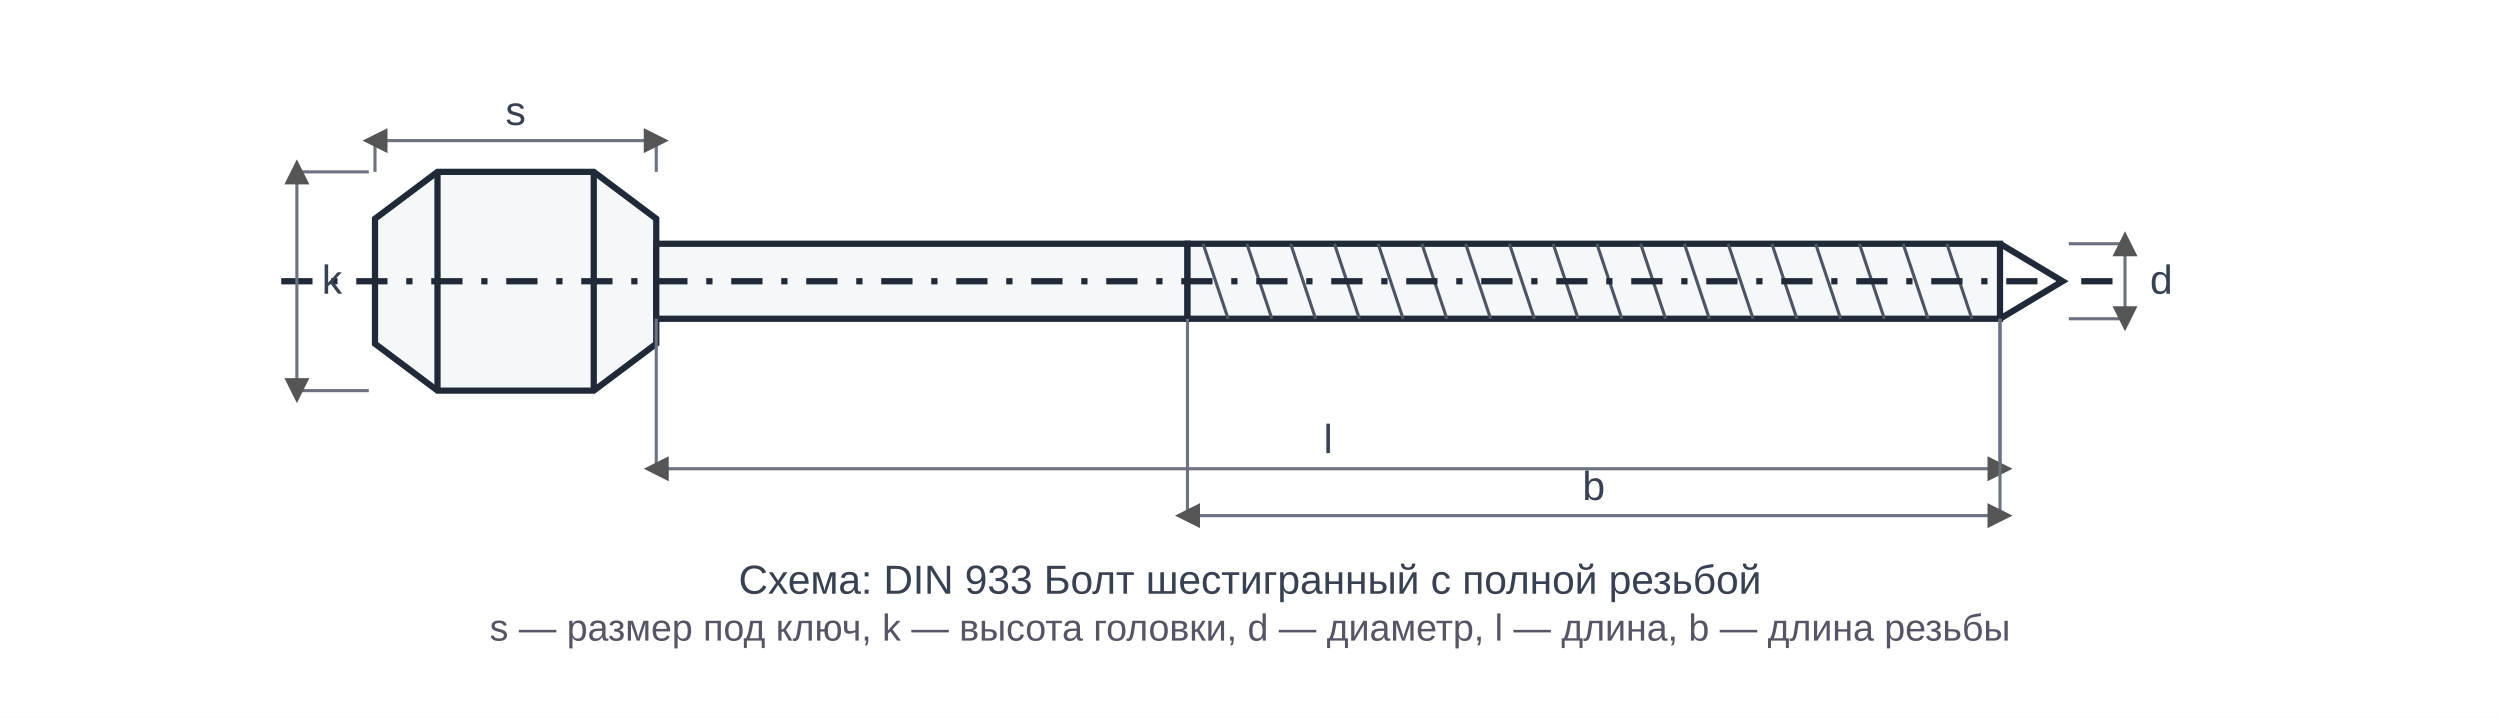
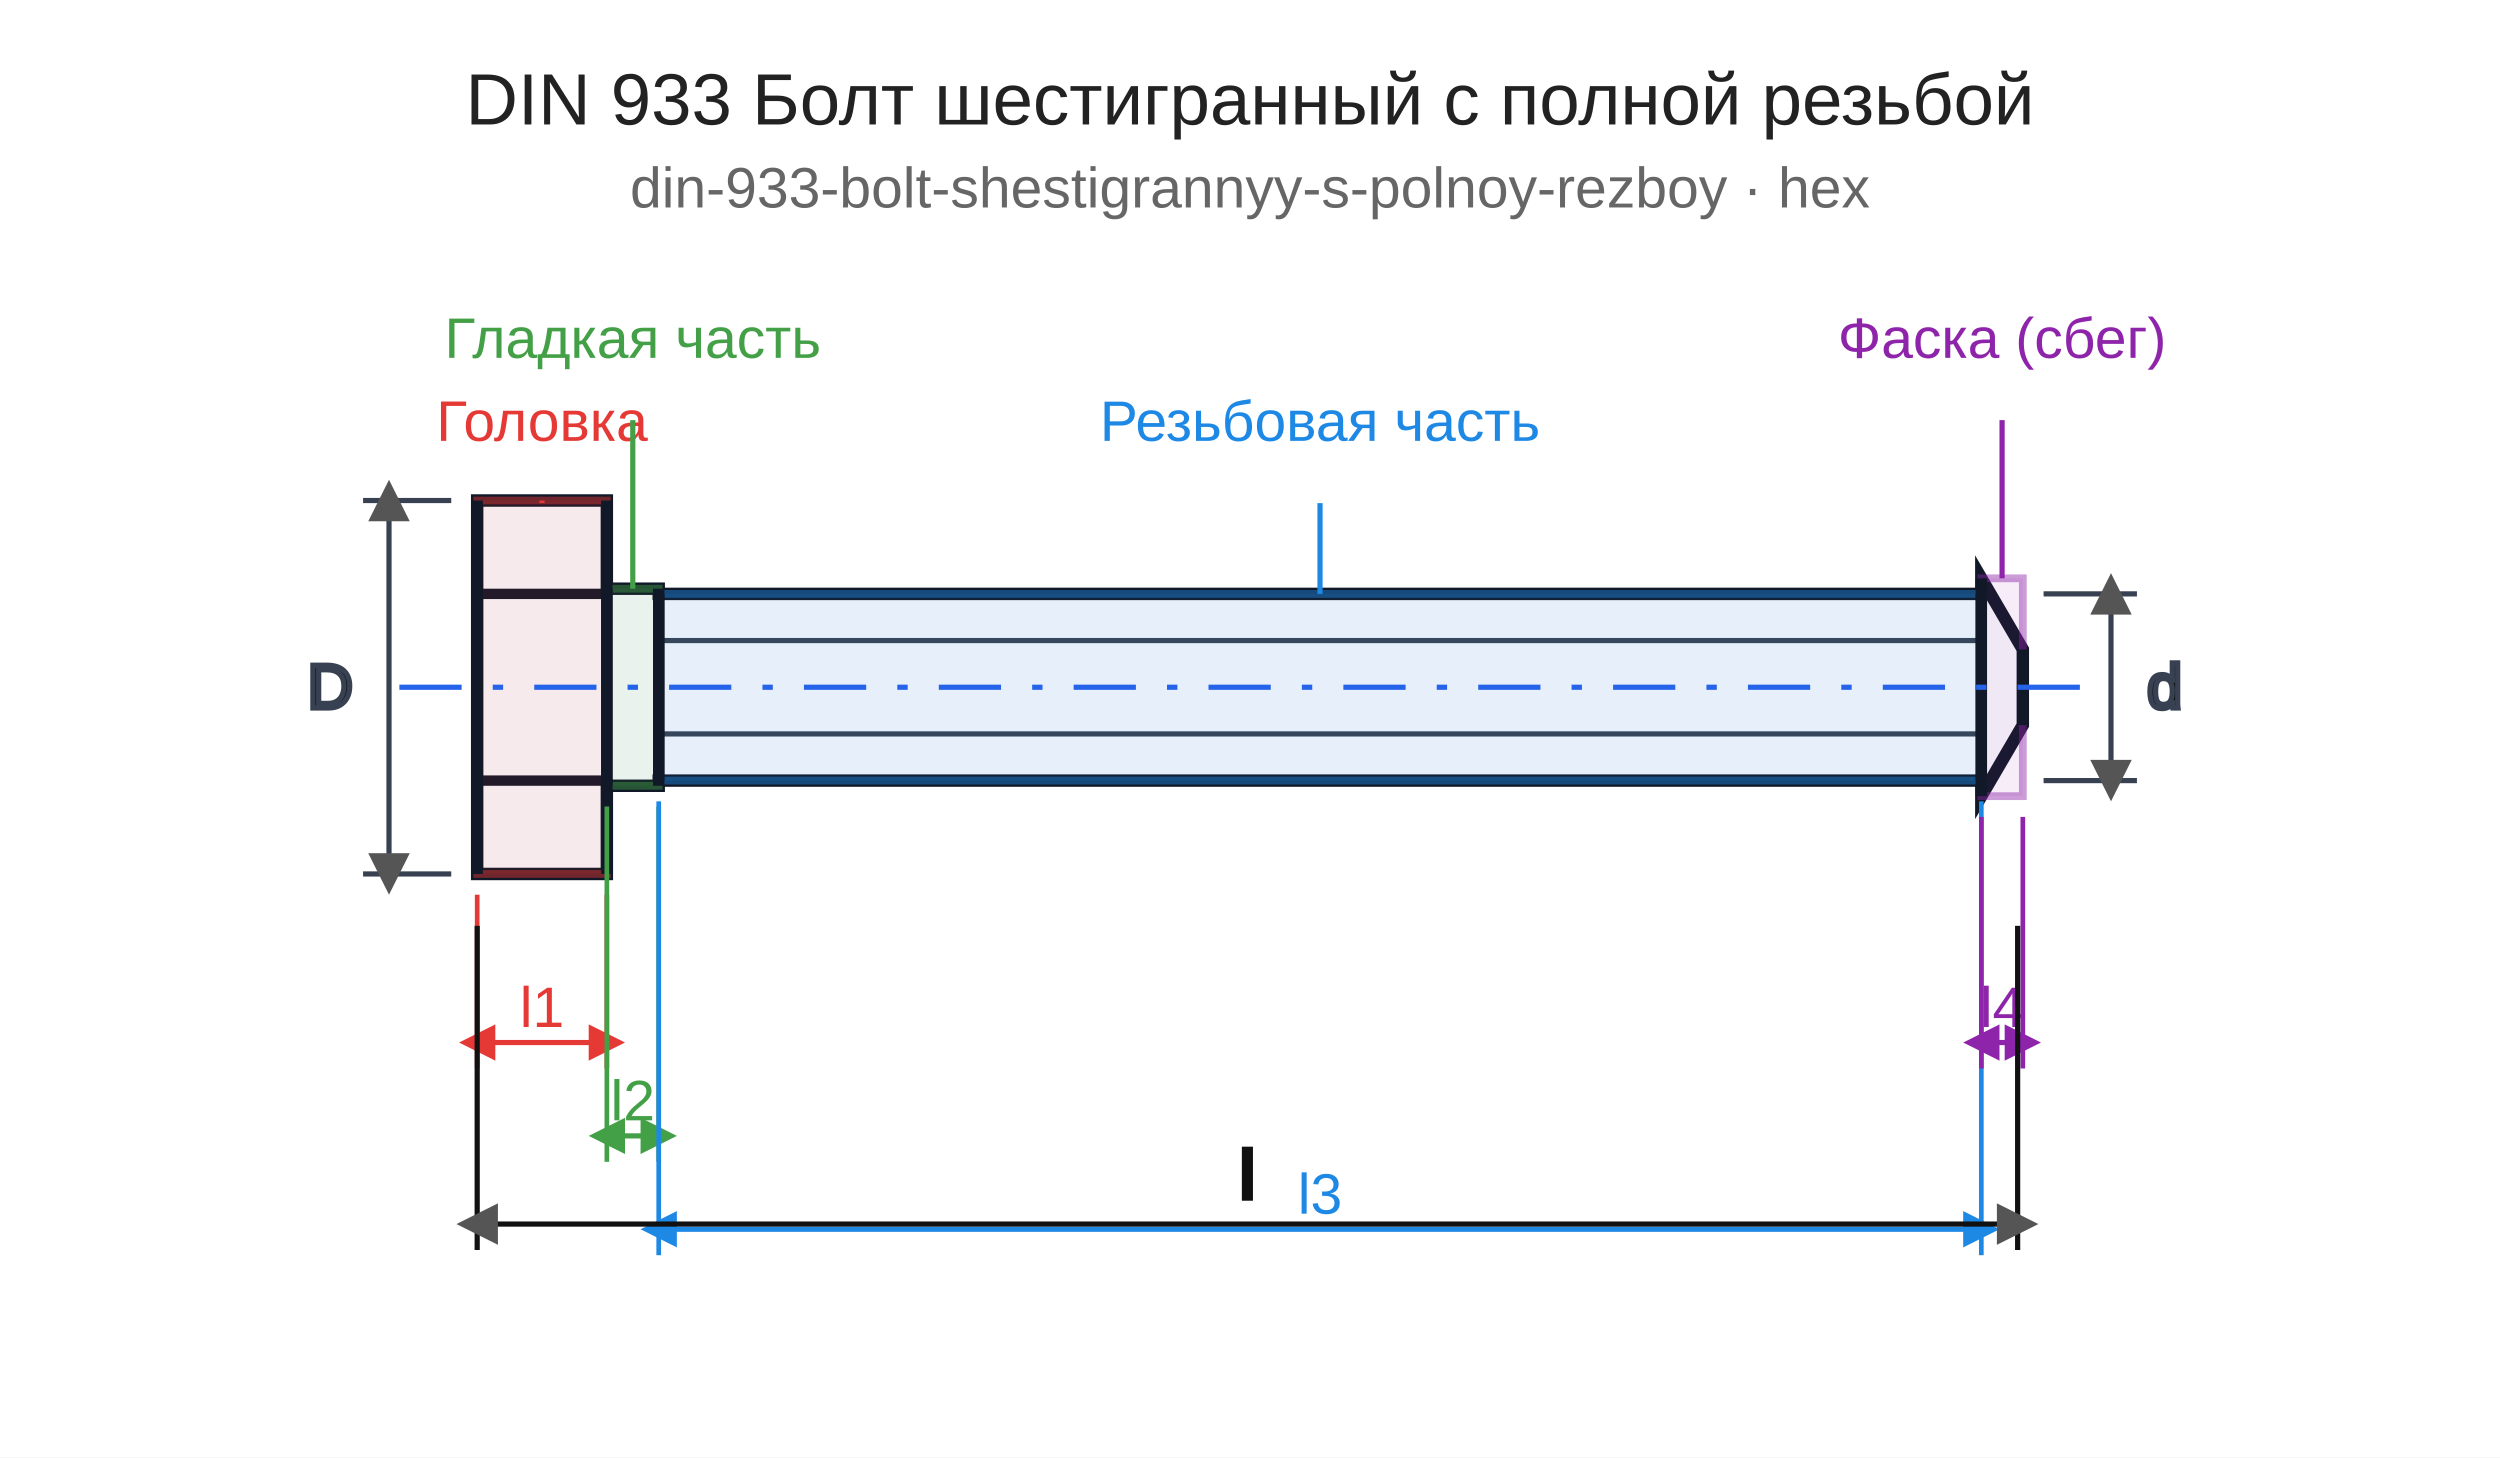
- <svg xmlns="http://www.w3.org/2000/svg" viewBox="0 0 800 230" font-family="Arial, sans-serif">
-   <rect width="800" height="230" fill="#ffffff" />
+ <svg xmlns="http://www.w3.org/2000/svg" viewBox="0 0 482 281" width="482" height="281" font-family="Arial,sans-serif">
  <defs>
-     <marker id="ah" markerWidth="8" markerHeight="8" refX="4" refY="4" orient="auto">
-       <path d="M0,0 L8,4 L0,8 Z" fill="#555" />
+     <marker id="arr" markerWidth="8" markerHeight="8" refX="4" refY="4" orient="auto-start-reverse">
+       <path d="M0,0 L8,4 L0,8 z" fill="#555" />
    </marker>
-     <marker id="ahb" markerWidth="8" markerHeight="8" refX="4" refY="4" orient="auto-start-reverse">
-       <path d="M0,0 L8,4 L0,8 Z" fill="#555" />
+     <marker id="arrc_0" markerWidth="7" markerHeight="7" refX="3.5" refY="3.5" orient="auto-start-reverse">
+       <path d="M0,0 L7,3.5 L0,7 z" fill="#e53935" />
+     </marker>
+     <marker id="arrc_1" markerWidth="7" markerHeight="7" refX="3.5" refY="3.5" orient="auto-start-reverse">
+       <path d="M0,0 L7,3.5 L0,7 z" fill="#43a047" />
+     </marker>
+     <marker id="arrc_2" markerWidth="7" markerHeight="7" refX="3.5" refY="3.5" orient="auto-start-reverse">
+       <path d="M0,0 L7,3.5 L0,7 z" fill="#1e88e5" />
+     </marker>
+     <marker id="arrc_3" markerWidth="7" markerHeight="7" refX="3.5" refY="3.5" orient="auto-start-reverse">
+       <path d="M0,0 L7,3.5 L0,7 z" fill="#8e24aa" />
    </marker>
  </defs>
-   <style>
-     .s{stroke:#1f2937;stroke-width:2;fill:none}
-     .f{fill:#f6f7f9;stroke:#1f2937;stroke-width:2}
-     .th{stroke:#4b5563;stroke-width:1}
-     .dim{stroke:#6b7280;stroke-width:1;fill:#374151;font-size:13px}
-   </style>
-   <g class="f">
-     <polygon points="120,70 140,55 190,55 210,70 210,110 190,125 140,125 120,110" />
+   <rect width="482" height="281" fill="#fff" />
+   <text x="241.0" y="24" text-anchor="middle" font-size="14" fill="#222">DIN 933 Болт шестигранный с полной резьбой</text>
+   <text x="241.0" y="40" text-anchor="middle" font-size="11" fill="#666">din-933-bolt-shestigrannyy-s-polnoy-rezboy · hex</text>
+   <g clip-path="url(#hatch_din_933_bolt_shestig)" stroke="#6b7280" stroke-width="0.8">
+     <line x1="109.0" y1="150.5" x2="122.1" y2="114.5" />
+     <line x1="117.0" y1="150.5" x2="130.1" y2="114.5" />
+     <line x1="125.0" y1="150.5" x2="138.1" y2="114.5" />
+     <line x1="133.0" y1="150.5" x2="146.1" y2="114.5" />
+     <line x1="141.0" y1="150.5" x2="154.1" y2="114.5" />
+     <line x1="149.0" y1="150.5" x2="162.1" y2="114.5" />
+     <line x1="157.0" y1="150.5" x2="170.1" y2="114.5" />
+     <line x1="165.0" y1="150.5" x2="178.1" y2="114.5" />
+     <line x1="173.0" y1="150.5" x2="186.1" y2="114.5" />
+     <line x1="181.0" y1="150.5" x2="194.1" y2="114.5" />
+     <line x1="189.0" y1="150.5" x2="202.1" y2="114.5" />
+     <line x1="197.0" y1="150.5" x2="210.1" y2="114.5" />
+     <line x1="205.0" y1="150.5" x2="218.1" y2="114.5" />
+     <line x1="213.0" y1="150.5" x2="226.1" y2="114.5" />
+     <line x1="221.0" y1="150.5" x2="234.1" y2="114.5" />
+     <line x1="229.0" y1="150.5" x2="242.1" y2="114.5" />
+     <line x1="237.0" y1="150.5" x2="250.1" y2="114.5" />
+     <line x1="245.0" y1="150.5" x2="258.1" y2="114.5" />
+     <line x1="253.0" y1="150.5" x2="266.1" y2="114.5" />
+     <line x1="261.0" y1="150.5" x2="274.1" y2="114.5" />
+     <line x1="269.0" y1="150.5" x2="282.1" y2="114.5" />
+     <line x1="277.0" y1="150.5" x2="290.1" y2="114.5" />
+     <line x1="285.0" y1="150.5" x2="298.1" y2="114.5" />
+     <line x1="293.0" y1="150.5" x2="306.1" y2="114.5" />
+     <line x1="301.0" y1="150.5" x2="314.1" y2="114.5" />
+     <line x1="309.0" y1="150.5" x2="322.1" y2="114.5" />
+     <line x1="317.0" y1="150.5" x2="330.1" y2="114.5" />
+     <line x1="325.0" y1="150.5" x2="338.1" y2="114.5" />
+     <line x1="333.0" y1="150.5" x2="346.1" y2="114.5" />
+     <line x1="341.0" y1="150.5" x2="354.1" y2="114.5" />
+     <line x1="349.0" y1="150.5" x2="362.1" y2="114.5" />
+     <line x1="357.0" y1="150.5" x2="370.1" y2="114.5" />
+     <line x1="365.0" y1="150.5" x2="378.1" y2="114.5" />
+     <line x1="373.0" y1="150.5" x2="386.1" y2="114.5" />
+     <line x1="381.0" y1="150.5" x2="394.1" y2="114.5" />
+     <line x1="389.0" y1="150.5" x2="402.1" y2="114.5" />
+     <line x1="397.0" y1="150.5" x2="410.1" y2="114.5" />
  </g>
-   <g class="s">
-     <line x1="140" y1="55" x2="140" y2="125" />
-     <line x1="190" y1="55" x2="190" y2="125" />
+   <defs>
+     <clipPath id="hatch_din_933_bolt_shestig">
+       <rect x="127" y="114.5" width="255" height="36.0" />
+     </clipPath>
+   </defs>
+   <path d="M 92.0,96.5 L 117.0,96.5 L 117.0,113.5 L 127.0,113.5 L 127.0,114.5 L 382.0,114.5 L 382.0,111.5 L 390.0,125.2 L 390.0,139.8 L 382.0,153.5 L 382.0,150.5 L 127.0,150.5 L 127.0,151.5 L 117.0,151.5 L 117.0,168.5 L 92.0,168.5 Z" fill="#f8fafc" stroke="#111827" stroke-width="2.4" />
+   <g class="thread-inner">
+     <line x1="127.0" y1="123.5" x2="382.0" y2="123.5" stroke="#374151" stroke-width="1" />
+     <line x1="127.0" y1="141.5" x2="382.0" y2="141.5" stroke="#374151" stroke-width="1" />
  </g>
-   <rect class="f" x="210" y="78" width="170" height="24" />
-   <rect class="f" x="380" y="78" width="260" height="24" />
-   <g class="th">
-     <line x1="385" y1="78" x2="393" y2="102" />
-     <line x1="399" y1="78" x2="407" y2="102" />
-     <line x1="413" y1="78" x2="421" y2="102" />
-     <line x1="427" y1="78" x2="435" y2="102" />
-     <line x1="441" y1="78" x2="449" y2="102" />
-     <line x1="455" y1="78" x2="463" y2="102" />
-     <line x1="469" y1="78" x2="477" y2="102" />
-     <line x1="483" y1="78" x2="491" y2="102" />
-     <line x1="497" y1="78" x2="505" y2="102" />
-     <line x1="511" y1="78" x2="519" y2="102" />
-     <line x1="525" y1="78" x2="533" y2="102" />
-     <line x1="539" y1="78" x2="547" y2="102" />
-     <line x1="553" y1="78" x2="561" y2="102" />
-     <line x1="567" y1="78" x2="575" y2="102" />
-     <line x1="581" y1="78" x2="589" y2="102" />
-     <line x1="595" y1="78" x2="603" y2="102" />
-     <line x1="609" y1="78" x2="617" y2="102" />
-     <line x1="623" y1="78" x2="631" y2="102" />
+   <g class="hex-dividers" stroke="#111827" stroke-width="2">
+     <line x1="92.0" y1="114.5" x2="117.0" y2="114.5" />
+     <line x1="92.0" y1="150.5" x2="117.0" y2="150.5" />
  </g>
-   <path class="s" d="M640,78 L660,90 L640,102" />
-   <line class="s" stroke-dasharray="10,6,2,6" x1="90" y1="90" x2="680" y2="90" />
-   <g class="dim">
-     <line x1="120" y1="55" x2="120" y2="45" />
-     <line x1="210" y1="55" x2="210" y2="45" />
-     <line x1="120" y1="45" x2="210" y2="45" marker-start="url(#ahb)" marker-end="url(#ah)" />
-     <text x="165.0" y="40" text-anchor="middle" stroke="none">s</text>
+   <rect x="92" y="96.5" width="25" height="72.0" fill="#e53935" fill-opacity="0.08" stroke="#e53935" stroke-opacity="0.45" stroke-width="1.5" />
+   <rect x="117" y="113.5" width="10" height="38.0" fill="#43a047" fill-opacity="0.08" stroke="#43a047" stroke-opacity="0.45" stroke-width="1.5" />
+   <rect x="127" y="114.5" width="255" height="36.0" fill="#1e88e5" fill-opacity="0.08" stroke="#1e88e5" stroke-opacity="0.45" stroke-width="1.5" />
+   <rect x="382" y="111.5" width="8" height="42.0" fill="#8e24aa" fill-opacity="0.08" stroke="#8e24aa" stroke-opacity="0.45" stroke-width="1.5" />
+   <g class="seg-separators" stroke="#111827" stroke-width="2.2">
+     <line x1="92.0" y1="96.5" x2="92.0" y2="168.5" />
+     <line x1="117.0" y1="96.5" x2="117.0" y2="168.5" />
+     <line x1="117.0" y1="113.5" x2="117.0" y2="151.5" />
+     <line x1="127.0" y1="113.5" x2="127.0" y2="151.5" />
+     <line x1="127.0" y1="114.5" x2="127.0" y2="150.5" />
+     <line x1="382.0" y1="114.5" x2="382.0" y2="150.5" />
+     <line x1="382.0" y1="111.5" x2="382.0" y2="153.5" />
+     <line x1="390.0" y1="125.2" x2="390.0" y2="139.8" />
  </g>
-   <g class="dim">
-     <line x1="210" y1="102" x2="210" y2="150" />
-     <line x1="640" y1="102" x2="640" y2="150" />
-     <line x1="210" y1="150" x2="640" y2="150" marker-start="url(#ahb)" marker-end="url(#ah)" />
-     <text x="425.0" y="145" text-anchor="middle" stroke="none">l</text>
+   <line x1="77" y1="132.5" x2="404" y2="132.5" stroke="#2563eb" stroke-width="1" stroke-dasharray="12,6,2,6" />
+   <line x1="104.5" y1="96.5" x2="104.5" y2="97.0" stroke="#e53935" stroke-width="1" />
+   <text x="104.5" y="85.0" text-anchor="middle" font-size="11" fill="#e53935" font-family="Arial">Головка</text>
+   <line x1="122.0" y1="113.5" x2="122.0" y2="81.0" stroke="#43a047" stroke-width="1" />
+   <text x="122.0" y="69.0" text-anchor="middle" font-size="11" fill="#43a047" font-family="Arial">Гладкая часть</text>
+   <line x1="254.5" y1="114.5" x2="254.5" y2="97.0" stroke="#1e88e5" stroke-width="1" />
+   <text x="254.5" y="85.0" text-anchor="middle" font-size="11" fill="#1e88e5" font-family="Arial">Резьбовая часть</text>
+   <line x1="386.0" y1="111.5" x2="386.0" y2="81.0" stroke="#8e24aa" stroke-width="1" />
+   <text x="386.0" y="69.0" text-anchor="middle" font-size="11" fill="#8e24aa" font-family="Arial">Фаска (сбег)</text>
+   <line x1="92.0" y1="172.5" x2="92.0" y2="206.0" stroke="#e53935" stroke-width="0.9" />
+   <line x1="117.0" y1="172.5" x2="117.0" y2="206.0" stroke="#e53935" stroke-width="0.9" />
+   <line x1="92.0" y1="201.0" x2="117.0" y2="201.0" stroke="#e53935" stroke-width="1" marker-start="url(#arrc_0)" marker-end="url(#arrc_0)" />
+   <text x="104.5" y="198.0" text-anchor="middle" font-size="11" fill="#e53935" font-family="Arial">l1</text>
+   <line x1="117.0" y1="155.5" x2="117.0" y2="224.0" stroke="#43a047" stroke-width="0.9" />
+   <line x1="127.0" y1="155.5" x2="127.0" y2="224.0" stroke="#43a047" stroke-width="0.9" />
+   <line x1="117.0" y1="219.0" x2="127.0" y2="219.0" stroke="#43a047" stroke-width="1" marker-start="url(#arrc_1)" marker-end="url(#arrc_1)" />
+   <text x="122.0" y="216.0" text-anchor="middle" font-size="11" fill="#43a047" font-family="Arial">l2</text>
+   <line x1="127.0" y1="154.5" x2="127.0" y2="242.0" stroke="#1e88e5" stroke-width="0.9" />
+   <line x1="382.0" y1="154.5" x2="382.0" y2="242.0" stroke="#1e88e5" stroke-width="0.9" />
+   <line x1="127.0" y1="237.0" x2="382.0" y2="237.0" stroke="#1e88e5" stroke-width="1" marker-start="url(#arrc_2)" marker-end="url(#arrc_2)" />
+   <text x="254.5" y="234.0" text-anchor="middle" font-size="11" fill="#1e88e5" font-family="Arial">l3</text>
+   <line x1="382.0" y1="157.5" x2="382.0" y2="206.0" stroke="#8e24aa" stroke-width="0.9" />
+   <line x1="390.0" y1="157.5" x2="390.0" y2="206.0" stroke="#8e24aa" stroke-width="0.9" />
+   <line x1="382.0" y1="201.0" x2="390.0" y2="201.0" stroke="#8e24aa" stroke-width="1" marker-start="url(#arrc_3)" marker-end="url(#arrc_3)" />
+   <text x="386.0" y="198.0" text-anchor="middle" font-size="11" fill="#8e24aa" font-family="Arial">l4</text>
+   <g stroke="#111" stroke-width="1" font-family="Arial" font-size="13" fill="#111">
+     <line x1="92" y1="178.5" x2="92" y2="241" />
+     <line x1="389" y1="178.5" x2="389" y2="241" />
+     <line x1="92" y1="236" x2="389" y2="236" marker-start="url(#arr)" marker-end="url(#arr)" />
+     <text x="240.5" y="231" text-anchor="middle">l</text>
  </g>
-   <g class="dim">
-     <line x1="380" y1="102" x2="380" y2="165" />
-     <line x1="640" y1="102" x2="640" y2="165" />
-     <line x1="380" y1="165" x2="640" y2="165" marker-start="url(#ahb)" marker-end="url(#ah)" />
-     <text x="510.0" y="160" text-anchor="middle" stroke="none">b</text>
+   <g stroke="#374151" stroke-width="1" font-family="Arial" font-size="12" fill="#111">
+     <line x1="87" y1="96.5" x2="70" y2="96.5" />
+     <line x1="87" y1="168.5" x2="70" y2="168.5" />
+     <line x1="75" y1="96.5" x2="75" y2="168.5" marker-start="url(#arr)" marker-end="url(#arr)" />
+     <text x="68" y="136.5" text-anchor="end">D</text>
  </g>
-   <g class="dim">
-     <line x1="662" y1="78" x2="680" y2="78" />
-     <line x1="662" y1="102" x2="680" y2="102" />
-     <line x1="680" y1="78" x2="680" y2="102" marker-start="url(#ahb)" marker-end="url(#ah)" />
-     <text x="688" y="94.0" text-anchor="start" stroke="none">d</text>
+   <g stroke="#374151" stroke-width="1" font-family="Arial" font-size="12" fill="#111">
+     <line x1="394" y1="114.5" x2="412" y2="114.5" />
+     <line x1="394" y1="150.5" x2="412" y2="150.5" />
+     <line x1="407" y1="114.5" x2="407" y2="150.5" marker-start="url(#arr)" marker-end="url(#arr)" />
+     <text x="414" y="136.5" text-anchor="start">d</text>
  </g>
-   <g class="dim">
-     <line x1="118" y1="55" x2="95" y2="55" />
-     <line x1="118" y1="125" x2="95" y2="125" />
-     <line x1="95" y1="55" x2="95" y2="125" marker-start="url(#ahb)" marker-end="url(#ah)" />
-     <text x="103" y="94.0" text-anchor="start" stroke="none">k</text>
-   </g>
-   <text x="400" y="190" text-anchor="middle" font-size="13" fill="#374151">Схема: DIN 933 Болт шестигранный с полной резьбой</text>
-   <text x="400" y="205" text-anchor="middle" font-size="12" fill="#556"> s — размер под ключ, k — высота головки, d — диаметр, l — длина, b — длина резьбы</text>
</svg>
